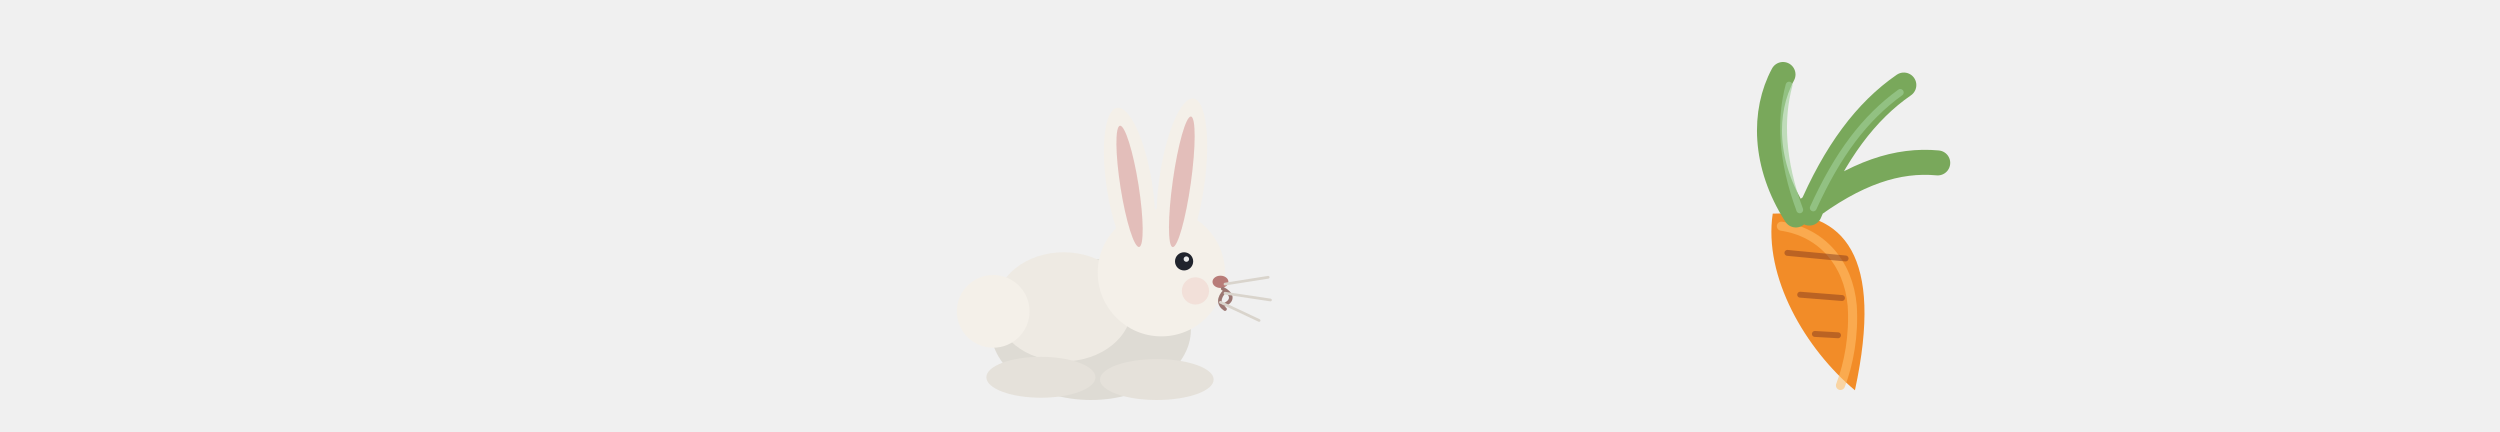
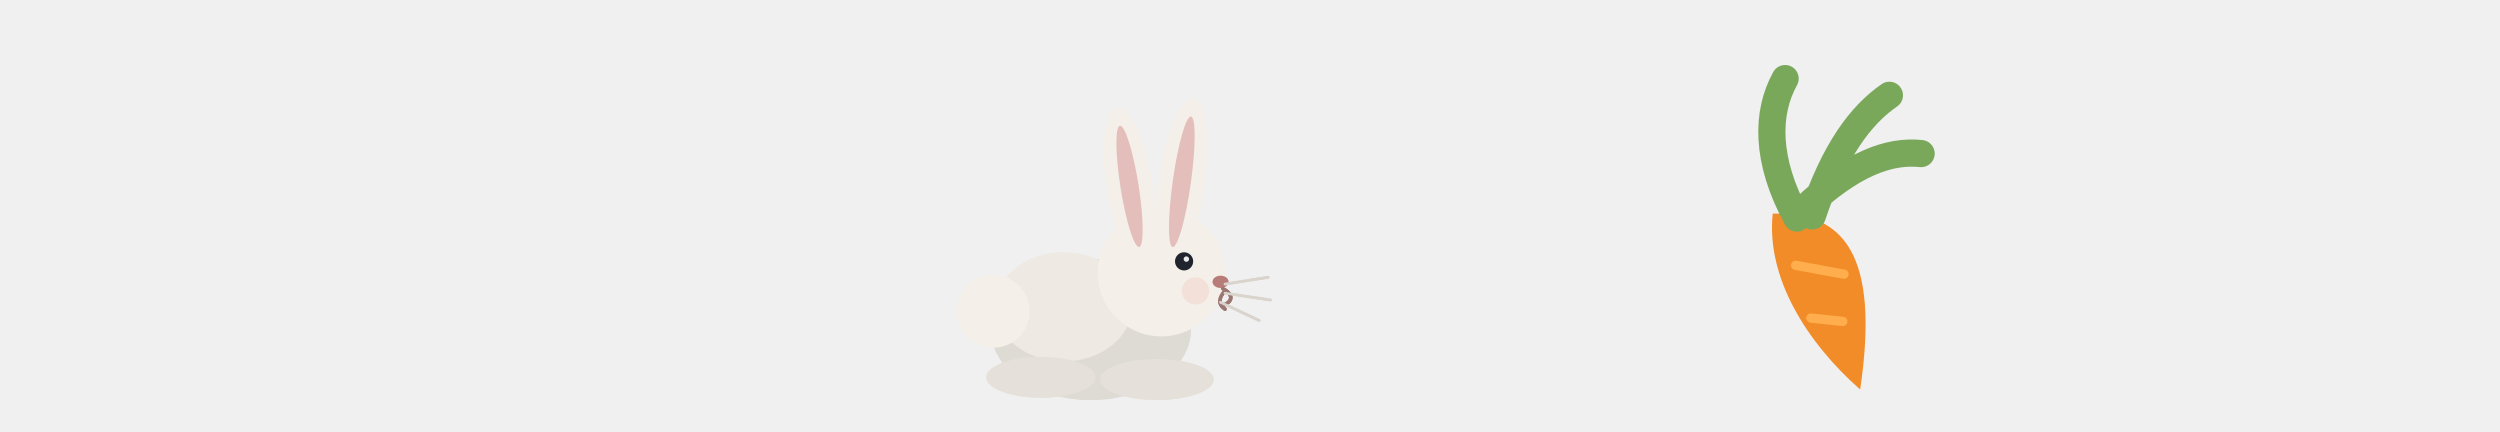
<svg xmlns="http://www.w3.org/2000/svg" width="1100" height="190" viewBox="0 0 1100 190" role="img" aria-labelledby="title description">
  <style>
    .scene { transform-origin: center; animation: scene-loop 12s ease-in-out infinite; }
    .rabbit-position { transform-origin: 480px 145px; animation: rabbit-hop 12s linear infinite; }
    .rabbit-body { transform-box: fill-box; transform-origin: center bottom; animation: rabbit-squash 12s ease-in-out infinite; }
    .rabbit-ear-left { transform-box: fill-box; transform-origin: center bottom; animation: ear-left 12s ease-in-out infinite; }
    .rabbit-ear-right { transform-box: fill-box; transform-origin: center bottom; animation: ear-right 12s ease-in-out infinite; }
    .rabbit-eye { transform-box: fill-box; transform-origin: center; animation: rabbit-blink 12s linear infinite; }
    .rabbit-nose { transform-box: fill-box; transform-origin: center; animation: nose-sniff 12s ease-in-out infinite; }
    .rabbit-tail { transform-box: fill-box; transform-origin: right center; animation: tail-wiggle 12s ease-in-out infinite; }
    .carrot { transform-box: fill-box; transform-origin: center bottom; animation: carrot-surprise 12s ease-in-out infinite; }
    .carrot-leaves { transform-box: fill-box; transform-origin: center bottom; animation: leaves-flutter 12s ease-in-out infinite; }
    .surprise { opacity: 0; animation: surprise-pop 12s ease-out infinite; }
    @keyframes scene-loop {
      0%,92% { opacity: 1; }
      95%,98% { opacity: 0; }
      100% { opacity: 1; }
    }
    @keyframes rabbit-hop {
      0%,14% { transform: translate(0,0); }
      16% { transform: translate(0,2px) scale(1.012,.988); }
      20% { transform: translate(42px,-24px) rotate(-2deg); }
      24% { transform: translate(84px,0); }
      26%,28% { transform: translate(84px,0); }
      30% { transform: translate(84px,2px) scale(1.014,.986); }
      34% { transform: translate(132px,-22px) rotate(2deg); }
      38% { transform: translate(180px,0); }
      40% { transform: translate(180px,2px) scale(1.014,.986); }
      44% { transform: translate(222px,-18px) rotate(-1deg); }
      48% { transform: translate(264px,0); }
      50%,84% { transform: translate(264px,0); }
      84.01%,100% { transform: translate(0,0); }
    }
    @keyframes rabbit-squash {
      0%,19%,25%,29%,33%,39%,43%,100% { transform: scale(1); }
      20%,34%,44% { transform: scale(1.02,.98); }
      24%,38% { transform: scale(.992,1.01); }
    }
    @keyframes ear-left {
      0%,6%,10%,18%,29%,33%,45%,100% { transform: rotate(0); }
      8% { transform: rotate(-9deg); }
      12% { transform: rotate(5deg); }
      24%,38% { transform: rotate(-7deg); }
      28%,42% { transform: rotate(4deg); }
      52%,58% { transform: rotate(-4deg); }
      55%,61% { transform: rotate(3deg); }
    }
    @keyframes ear-right {
      0%,6%,10%,18%,29%,33%,45%,100% { transform: rotate(0); }
      8% { transform: rotate(7deg); }
      12% { transform: rotate(-4deg); }
      24%,38% { transform: rotate(6deg); }
      28%,42% { transform: rotate(-4deg); }
      52%,58% { transform: rotate(3deg); }
      55%,61% { transform: rotate(-3deg); }
    }
    @keyframes rabbit-blink {
      0%,5%,7%,16%,18%,48%,50%,100% { transform: scaleY(1); }
      6%,17%,49% { transform: scaleY(.12); }
    }
    @keyframes nose-sniff {
      0%,46%,64%,100% { transform: translate(0,0); }
      49%,55%,61% { transform: translate(1.8px,-.8px) scale(1.08); }
      52%,58% { transform: translate(-.6px,.4px) scale(.96); }
    }
    @keyframes tail-wiggle {
      0%,45%,65%,100% { transform: rotate(0); }
      49%,57% { transform: rotate(-9deg) scale(1.04); }
      53%,61% { transform: rotate(7deg); }
    }
    @keyframes carrot-surprise {
      0%,52%,72%,100% { transform: translateY(0) rotate(0); }
      55% { transform: translateY(-14px) rotate(7deg); }
      58% { transform: translateY(1px) rotate(-5deg); }
      62% { transform: translateY(-9px) rotate(4deg); }
      65% { transform: translateY(0) rotate(-3deg); }
      68% { transform: translateY(-4px) rotate(2deg); }
    }
    @keyframes leaves-flutter {
      0%,52%,74%,100% { transform: rotate(0); }
      55% { transform: rotate(-9deg); }
      58% { transform: rotate(7deg); }
      62% { transform: rotate(-6deg); }
      66% { transform: rotate(4deg); }
      70% { transform: rotate(-2deg); }
    }
    @keyframes surprise-pop {
      0%,53%,69%,100% { opacity: 0; transform: scale(.75); }
      55%,58% { opacity: .6; transform: scale(1); }
      62%,65% { opacity: .38; transform: scale(.9); }
    }
    @media (prefers-reduced-motion: reduce) {
      .scene,.rabbit-position,.rabbit-body,.rabbit-ear-left,.rabbit-ear-right,.rabbit-eye,.rabbit-nose,.rabbit-tail,.carrot,.carrot-leaves,.surprise { animation: none !important; }
    }
  </style>
  <g class="scene">
-     <g class="rabbit-position">
+     <g id="footer-rabbit" class="rabbit-position">
      <g class="rabbit-body">
        <ellipse cx="480" cy="145" rx="44" ry="31" fill="#dedbd4" />
        <ellipse cx="468" cy="135" rx="30" ry="24" fill="#eeeae3" />
        <circle cx="511" cy="120" r="28" fill="#f4f0e9" />
        <g class="rabbit-ear-left">
          <ellipse cx="497" cy="82" rx="10" ry="35" fill="#f4f0e9" transform="rotate(-9 497 82)" />
          <ellipse cx="497" cy="82" rx="4" ry="27" fill="#d9a09d" opacity=".62" transform="rotate(-9 497 82)" />
        </g>
        <g class="rabbit-ear-right">
          <ellipse cx="520" cy="80" rx="10" ry="37" fill="#f4f0e9" transform="rotate(8 520 80)" />
          <ellipse cx="520" cy="80" rx="4" ry="29" fill="#d9a09d" opacity=".62" transform="rotate(8 520 80)" />
        </g>
        <g class="rabbit-eye">
          <circle cx="521" cy="115" r="4" fill="#20242d" />
          <circle cx="522" cy="114" r="1.2" fill="#fff" opacity=".9" />
        </g>
        <ellipse class="rabbit-nose" cx="537" cy="124" rx="3.5" ry="2.7" fill="#b87c78" />
        <path d="M538 127c4 2 5 5 1 7M539 128c-3 3-3 6 0 8" fill="none" stroke="#9c7772" stroke-width="1.6" stroke-linecap="round" />
        <circle cx="526" cy="128" r="6" fill="#e9a29b" opacity=".2" />
        <path d="m539 125 19-3m-19 7 20 3m-22 1 17 8" fill="none" stroke="#d9d4cc" stroke-width="1.2" stroke-linecap="round" />
        <circle class="rabbit-tail" cx="437" cy="137" r="16" fill="#f4f0e9" />
        <ellipse cx="458" cy="166" rx="24" ry="9" fill="#e5e1da" />
        <ellipse cx="509" cy="167" rx="25" ry="9" fill="#e5e1da" />
      </g>
    </g>
    <g class="carrot-position" transform="translate(780 94) rotate(-8)">
      <g class="carrot">
-         <path d="M0 0c31 3 46 25 25 82C6 61-8 27 0 0Z" fill="#f28c28" />
-         <path d="M3 6c17 5 27 20 26 39-1 13-5 25-10 34" fill="none" stroke="#ffc06a" stroke-width="4" stroke-linecap="round" opacity=".58" />
-         <path d="m4 18 25 6M7 37l18 4M11 55l10 2" stroke="#7f361e" stroke-width="2.6" stroke-linecap="round" opacity=".48" />
-         <g class="carrot-leaves">
-           <path d="M10 2C-1-22 2-45 13-60M16 2c15-25 31-41 49-50M14 1c25-14 44-17 61-13" fill="none" stroke="#79a85b" stroke-width="11" stroke-linecap="round" />
-           <path d="M12 0C7-23 9-41 15-55M18 0c14-22 28-36 45-45" fill="none" stroke="#a1d09a" stroke-width="3" stroke-linecap="round" opacity=".62" />
+         <g transform="scale(3.4167)">
+           <path d="M0 0c9 1 13 7 8 24C2 17-2 8 0 0Z" fill="#f28c28" />
+           <g class="carrot-leaves">
+             <path d="M3 1C0-7 1-13 4-17M5 1c4-8 8-12 12-14M4 0c7-5 12-6 16-5" fill="none" stroke="#79a85b" stroke-width="3.5" stroke-linecap="round" />
+           </g>
+           <path d="m2 7 6 2m-5 5 4 1" fill="none" stroke="#ffad4d" stroke-width="1.2" stroke-linecap="round" />
        </g>
      </g>
    </g>
    <g class="surprise" fill="none" stroke="#f5d14b" stroke-width="3" stroke-linecap="round">
      <path d="m830 52 9-11M845 61l13-5M819 38l2-13" />
    </g>
+     <use href="#footer-rabbit" />
  </g>
</svg>
